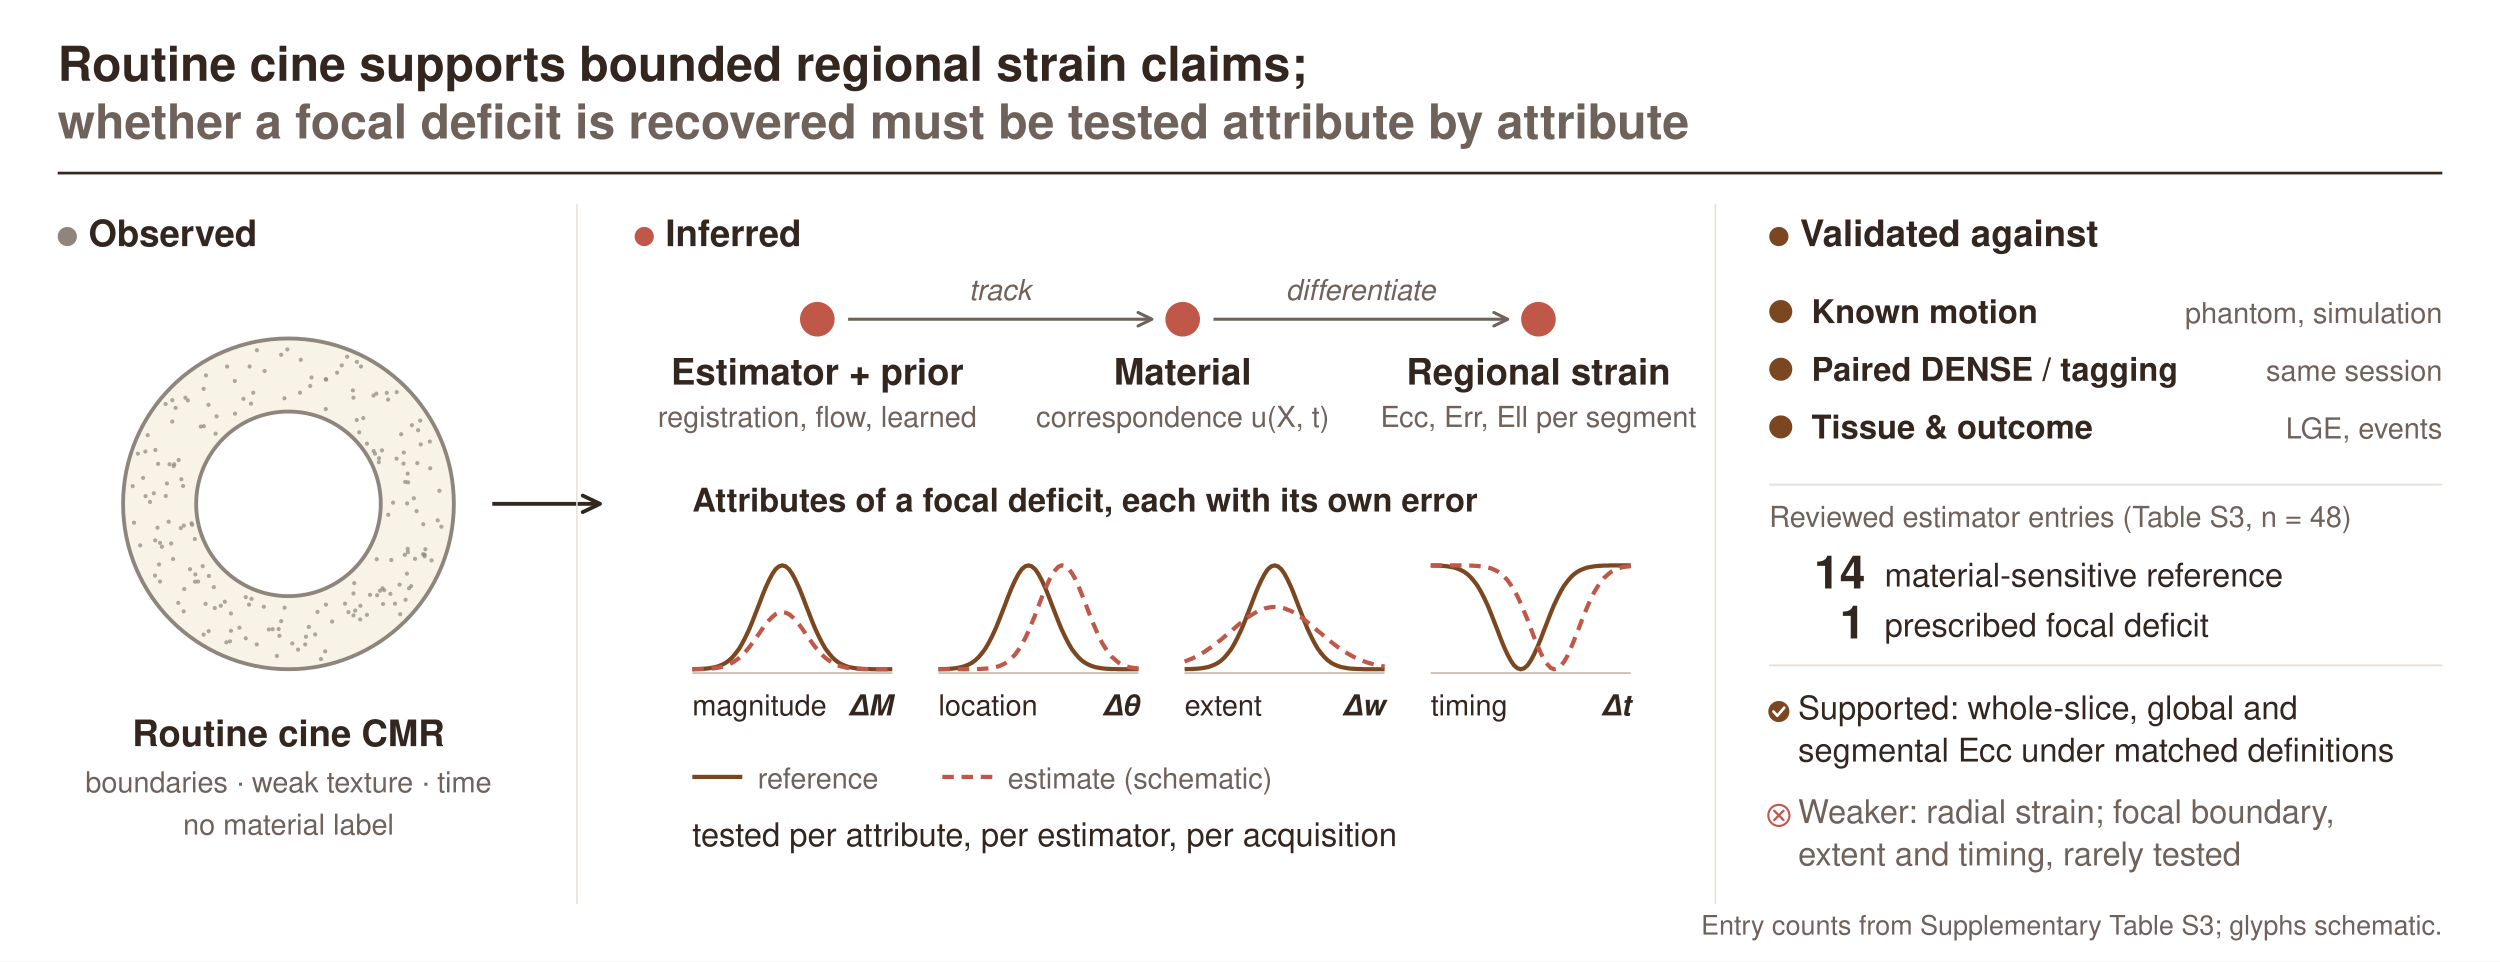
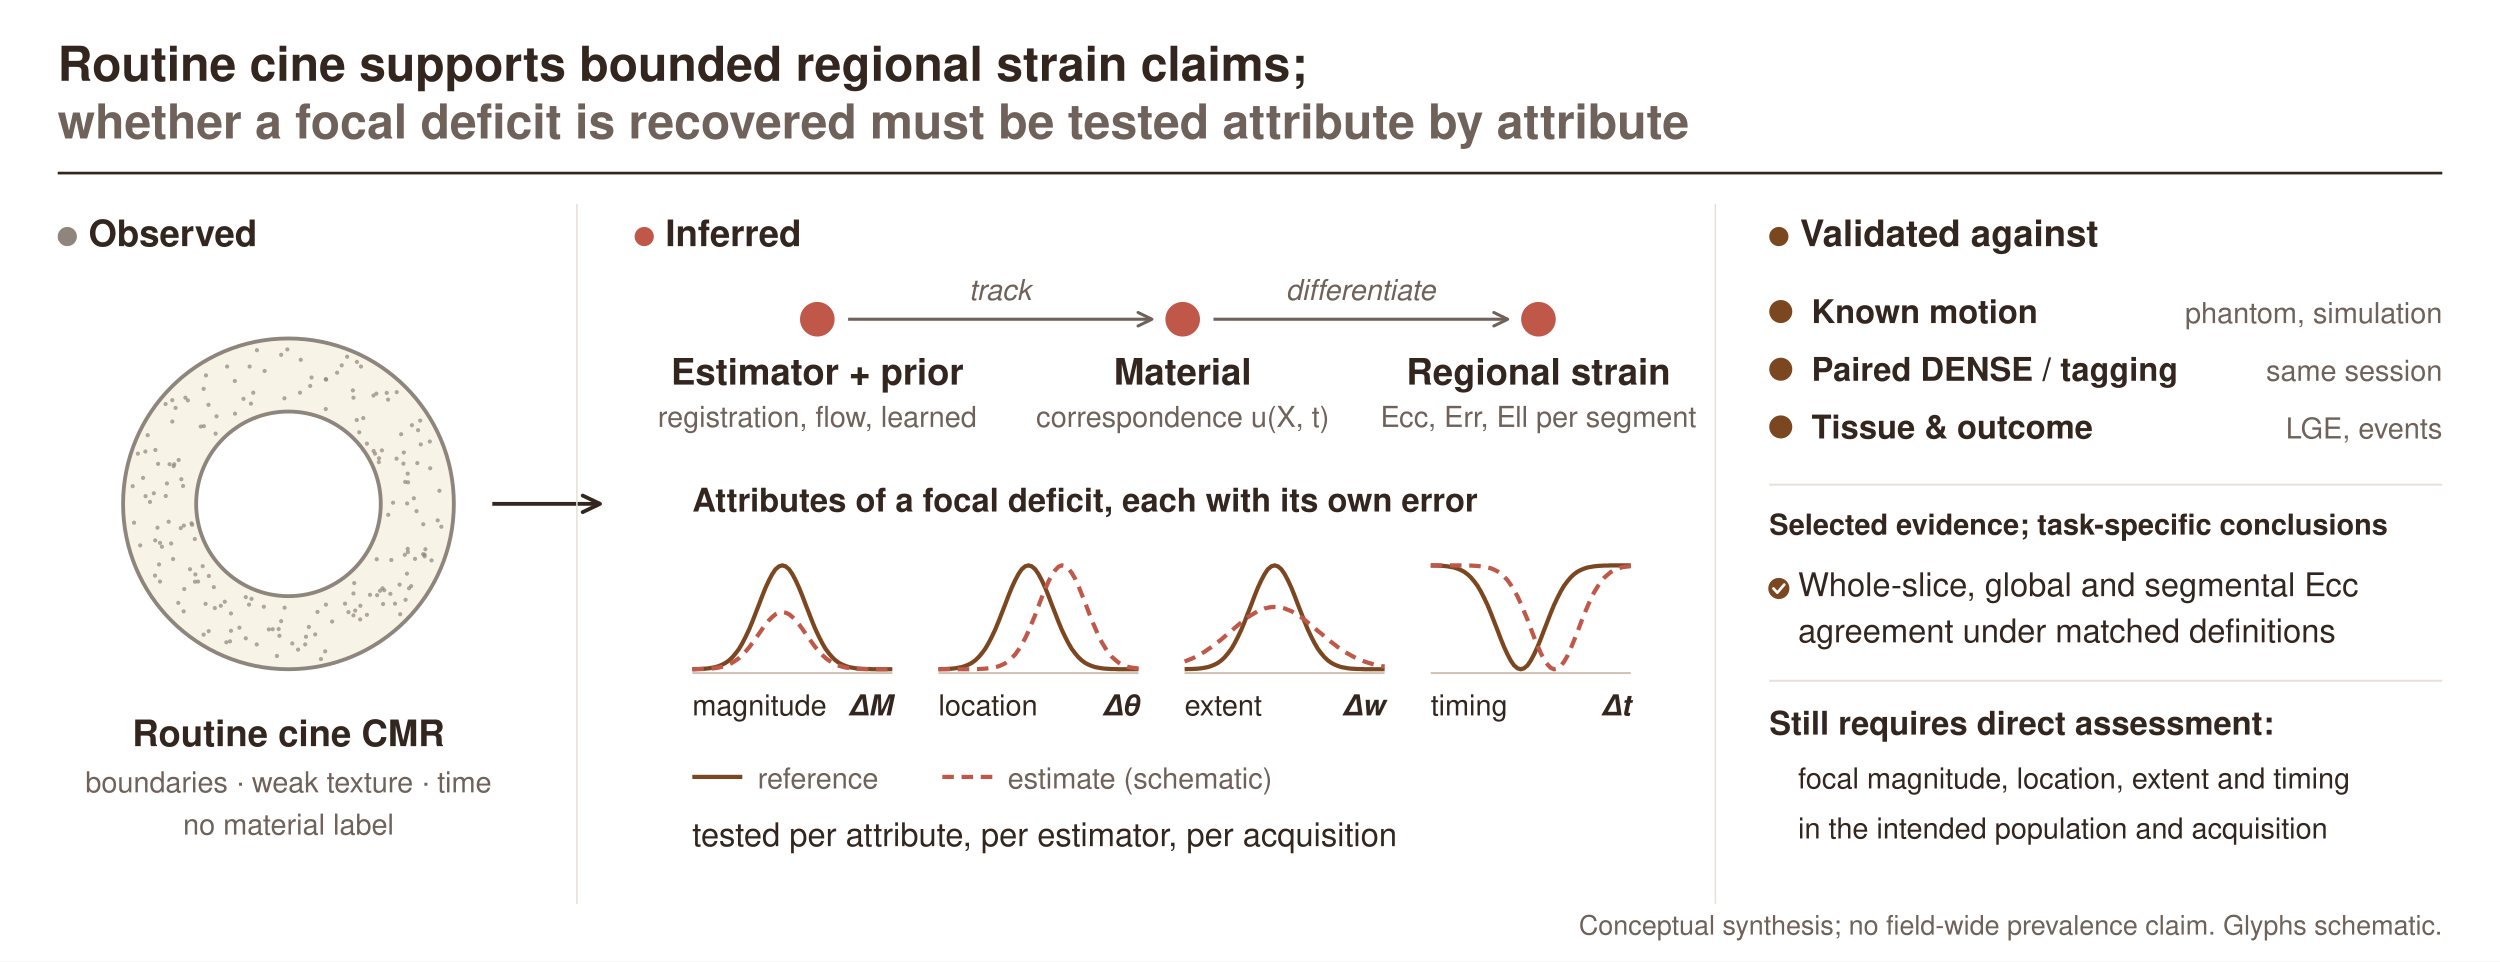
<svg xmlns="http://www.w3.org/2000/svg" width="737.008pt" height="283.465pt" viewBox="0 0 1300 500" font-family="Helvetica, Arial, 'Liberation Sans', sans-serif">
  <defs>
    <linearGradient id="cellDirect" x1="0" y1="0" x2="1" y2="1">
      <stop offset="0" stop-color="#8D6449" />
      <stop offset="1" stop-color="#5B3E2E" />
    </linearGradient>
    <pattern id="hatchInf" width="6" height="6" patternUnits="userSpaceOnUse" patternTransform="rotate(45)">
      <rect width="6" height="6" fill="#F8E0DA" />
      <line x1="0" y1="0" x2="0" y2="6" stroke="#C0584A" stroke-width="2" />
    </pattern>
  </defs>
  <rect x="0.0" y="0.0" width="1300.0" height="500.0" rx="0" fill="#FFFFFF" stroke="none" stroke-width="1.0" />
  <g transform="translate(0,0)">
    <text x="30.0" y="42.0" font-size="25" font-weight="700" fill="#33261F" text-anchor="start">Routine cine supports bounded regional strain claims;</text>
    <text x="30.0" y="72.0" font-size="25" font-weight="700" fill="#6F625A" text-anchor="start">whether a focal deficit is recovered must be tested attribute by attribute</text>
    <line x1="30.0" y1="90.0" x2="1270.0" y2="90.0" stroke="#33261F" stroke-width="1.4" />
    <circle cx="35.0" cy="123.0" r="5.0" fill="#8E857D" stroke="none" stroke-width="1.0" />
    <text x="46.0" y="128.0" font-size="19" font-weight="700" fill="#33261F" text-anchor="start">Observed</text>
    <path d="M236 262 A86 86 0 1 0 64 262 A86 86 0 1 0 236 262 Z M198 262 A48 48 0 1 1 102 262 A48 48 0 1 1 198 262 Z" stroke="none" stroke-width="1.0" fill="#F8F3E7" fill-rule="evenodd" />
    <circle cx="150.0" cy="262.0" r="86.0" fill="none" stroke="#8E857D" stroke-width="2" />
    <circle cx="150.0" cy="262.0" r="48.0" fill="none" stroke="#8E857D" stroke-width="2" />
    <circle cx="212.0" cy="246.3" r="1.1" fill="#8E857D" stroke="none" stroke-width="1.0" opacity="0.7" />
    <circle cx="101.6" cy="298.7" r="1.1" fill="#8E857D" stroke="none" stroke-width="1.0" opacity="0.7" />
    <circle cx="88.2" cy="241.4" r="1.1" fill="#8E857D" stroke="none" stroke-width="1.0" opacity="0.7" />
    <circle cx="165.1" cy="318.2" r="1.1" fill="#8E857D" stroke="none" stroke-width="1.0" opacity="0.7" />
    <circle cx="129.8" cy="190.6" r="1.1" fill="#8E857D" stroke="none" stroke-width="1.0" opacity="0.7" />
    <circle cx="101.4" cy="302.5" r="1.1" fill="#8E857D" stroke="none" stroke-width="1.0" opacity="0.7" />
    <circle cx="116.9" cy="312.9" r="1.1" fill="#8E857D" stroke="none" stroke-width="1.0" opacity="0.7" />
    <circle cx="216.6" cy="265.8" r="1.1" fill="#8E857D" stroke="none" stroke-width="1.0" opacity="0.7" />
    <circle cx="80.7" cy="281.0" r="1.1" fill="#8E857D" stroke="none" stroke-width="1.0" opacity="0.7" />
    <circle cx="187.4" cy="315.0" r="1.1" fill="#8E857D" stroke="none" stroke-width="1.0" opacity="0.7" />
    <circle cx="92.7" cy="313.5" r="1.1" fill="#8E857D" stroke="none" stroke-width="1.0" opacity="0.7" />
    <circle cx="124.5" cy="326.4" r="1.1" fill="#8E857D" stroke="none" stroke-width="1.0" opacity="0.7" />
    <circle cx="227.6" cy="270.6" r="1.1" fill="#8E857D" stroke="none" stroke-width="1.0" opacity="0.7" />
    <circle cx="210.7" cy="250.6" r="1.1" fill="#8E857D" stroke="none" stroke-width="1.0" opacity="0.7" />
    <circle cx="137.2" cy="315.5" r="1.1" fill="#8E857D" stroke="none" stroke-width="1.0" opacity="0.7" />
    <circle cx="82.2" cy="241.2" r="1.1" fill="#8E857D" stroke="none" stroke-width="1.0" opacity="0.7" />
    <circle cx="94.0" cy="274.6" r="1.1" fill="#8E857D" stroke="none" stroke-width="1.0" opacity="0.7" />
    <circle cx="158.7" cy="335.1" r="1.1" fill="#8E857D" stroke="none" stroke-width="1.0" opacity="0.7" />
    <circle cx="212.1" cy="287.1" r="1.1" fill="#8E857D" stroke="none" stroke-width="1.0" opacity="0.7" />
    <circle cx="229.5" cy="273.9" r="1.1" fill="#8E857D" stroke="none" stroke-width="1.0" opacity="0.7" />
    <circle cx="206.2" cy="238.5" r="1.1" fill="#8E857D" stroke="none" stroke-width="1.0" opacity="0.7" />
    <circle cx="215.2" cy="259.1" r="1.1" fill="#8E857D" stroke="none" stroke-width="1.0" opacity="0.7" />
    <circle cx="214.2" cy="221.1" r="1.1" fill="#8E857D" stroke="none" stroke-width="1.0" opacity="0.7" />
    <circle cx="194.3" cy="234.5" r="1.1" fill="#8E857D" stroke="none" stroke-width="1.0" opacity="0.7" />
    <circle cx="212.2" cy="250.8" r="1.1" fill="#8E857D" stroke="none" stroke-width="1.0" opacity="0.7" />
    <circle cx="69.7" cy="271.8" r="1.1" fill="#8E857D" stroke="none" stroke-width="1.0" opacity="0.7" />
    <circle cx="114.8" cy="315.0" r="1.1" fill="#8E857D" stroke="none" stroke-width="1.0" opacity="0.7" />
    <circle cx="194.2" cy="205.7" r="1.1" fill="#8E857D" stroke="none" stroke-width="1.0" opacity="0.7" />
    <circle cx="106.0" cy="221.6" r="1.1" fill="#8E857D" stroke="none" stroke-width="1.0" opacity="0.7" />
    <circle cx="84.2" cy="284.3" r="1.1" fill="#8E857D" stroke="none" stroke-width="1.0" opacity="0.7" />
    <circle cx="204.4" cy="261.4" r="1.1" fill="#8E857D" stroke="none" stroke-width="1.0" opacity="0.7" />
    <circle cx="197.0" cy="240.3" r="1.1" fill="#8E857D" stroke="none" stroke-width="1.0" opacity="0.7" />
    <circle cx="81.9" cy="274.4" r="1.1" fill="#8E857D" stroke="none" stroke-width="1.0" opacity="0.7" />
    <circle cx="130.5" cy="209.9" r="1.1" fill="#8E857D" stroke="none" stroke-width="1.0" opacity="0.7" />
    <circle cx="152.0" cy="334.6" r="1.1" fill="#8E857D" stroke="none" stroke-width="1.0" opacity="0.7" />
    <circle cx="131.7" cy="204.2" r="1.1" fill="#8E857D" stroke="none" stroke-width="1.0" opacity="0.7" />
    <circle cx="208.1" cy="319.4" r="1.1" fill="#8E857D" stroke="none" stroke-width="1.0" opacity="0.7" />
    <circle cx="188.9" cy="217.4" r="1.1" fill="#8E857D" stroke="none" stroke-width="1.0" opacity="0.7" />
    <circle cx="112.6" cy="216.5" r="1.1" fill="#8E857D" stroke="none" stroke-width="1.0" opacity="0.7" />
    <circle cx="117.7" cy="334.0" r="1.1" fill="#8E857D" stroke="none" stroke-width="1.0" opacity="0.7" />
    <circle cx="218.5" cy="218.7" r="1.1" fill="#8E857D" stroke="none" stroke-width="1.0" opacity="0.7" />
    <circle cx="92.9" cy="239.2" r="1.1" fill="#8E857D" stroke="none" stroke-width="1.0" opacity="0.7" />
    <circle cx="95.6" cy="273.3" r="1.1" fill="#8E857D" stroke="none" stroke-width="1.0" opacity="0.7" />
    <circle cx="118.1" cy="190.6" r="1.1" fill="#8E857D" stroke="none" stroke-width="1.0" opacity="0.7" />
    <circle cx="144.0" cy="341.1" r="1.1" fill="#8E857D" stroke="none" stroke-width="1.0" opacity="0.7" />
    <circle cx="211.7" cy="261.8" r="1.1" fill="#8E857D" stroke="none" stroke-width="1.0" opacity="0.7" />
    <circle cx="126.6" cy="207.4" r="1.1" fill="#8E857D" stroke="none" stroke-width="1.0" opacity="0.7" />
    <circle cx="220.8" cy="289.3" r="1.1" fill="#8E857D" stroke="none" stroke-width="1.0" opacity="0.7" />
    <circle cx="87.7" cy="271.3" r="1.1" fill="#8E857D" stroke="none" stroke-width="1.0" opacity="0.7" />
    <circle cx="160.6" cy="326.0" r="1.1" fill="#8E857D" stroke="none" stroke-width="1.0" opacity="0.7" />
    <circle cx="203.0" cy="308.8" r="1.1" fill="#8E857D" stroke="none" stroke-width="1.0" opacity="0.7" />
    <circle cx="91.3" cy="212.1" r="1.1" fill="#8E857D" stroke="none" stroke-width="1.0" opacity="0.7" />
    <circle cx="192.4" cy="309.3" r="1.1" fill="#8E857D" stroke="none" stroke-width="1.0" opacity="0.7" />
    <circle cx="80.6" cy="299.3" r="1.1" fill="#8E857D" stroke="none" stroke-width="1.0" opacity="0.7" />
    <circle cx="209.8" cy="241.1" r="1.1" fill="#8E857D" stroke="none" stroke-width="1.0" opacity="0.7" />
    <circle cx="127.8" cy="331.9" r="1.1" fill="#8E857D" stroke="none" stroke-width="1.0" opacity="0.7" />
    <circle cx="183.8" cy="320.0" r="1.1" fill="#8E857D" stroke="none" stroke-width="1.0" opacity="0.7" />
    <circle cx="108.4" cy="210.5" r="1.1" fill="#8E857D" stroke="none" stroke-width="1.0" opacity="0.7" />
    <circle cx="133.5" cy="335.1" r="1.1" fill="#8E857D" stroke="none" stroke-width="1.0" opacity="0.7" />
    <circle cx="217.4" cy="223.7" r="1.1" fill="#8E857D" stroke="none" stroke-width="1.0" opacity="0.7" />
    <circle cx="169.6" cy="197.4" r="1.1" fill="#8E857D" stroke="none" stroke-width="1.0" opacity="0.7" />
    <circle cx="175.3" cy="193.8" r="1.1" fill="#8E857D" stroke="none" stroke-width="1.0" opacity="0.7" />
    <circle cx="169.1" cy="338.7" r="1.1" fill="#8E857D" stroke="none" stroke-width="1.0" opacity="0.7" />
    <circle cx="83.2" cy="302.4" r="1.1" fill="#8E857D" stroke="none" stroke-width="1.0" opacity="0.7" />
    <circle cx="162.0" cy="196.3" r="1.1" fill="#8E857D" stroke="none" stroke-width="1.0" opacity="0.7" />
    <circle cx="130.8" cy="311.4" r="1.1" fill="#8E857D" stroke="none" stroke-width="1.0" opacity="0.7" />
    <circle cx="80.0" cy="256.5" r="1.1" fill="#8E857D" stroke="none" stroke-width="1.0" opacity="0.7" />
    <circle cx="86.2" cy="257.9" r="1.1" fill="#8E857D" stroke="none" stroke-width="1.0" opacity="0.7" />
    <circle cx="148.0" cy="316.0" r="1.1" fill="#8E857D" stroke="none" stroke-width="1.0" opacity="0.7" />
    <circle cx="184.2" cy="303.2" r="1.1" fill="#8E857D" stroke="none" stroke-width="1.0" opacity="0.7" />
    <circle cx="119.6" cy="333.5" r="1.1" fill="#8E857D" stroke="none" stroke-width="1.0" opacity="0.7" />
    <circle cx="104.4" cy="221.8" r="1.1" fill="#8E857D" stroke="none" stroke-width="1.0" opacity="0.7" />
    <circle cx="223.7" cy="243.5" r="1.1" fill="#8E857D" stroke="none" stroke-width="1.0" opacity="0.7" />
    <circle cx="75.6" cy="234.8" r="1.1" fill="#8E857D" stroke="none" stroke-width="1.0" opacity="0.7" />
    <circle cx="156.4" cy="187.1" r="1.1" fill="#8E857D" stroke="none" stroke-width="1.0" opacity="0.7" />
    <circle cx="210.5" cy="288.5" r="1.1" fill="#8E857D" stroke="none" stroke-width="1.0" opacity="0.7" />
    <circle cx="127.8" cy="310.5" r="1.1" fill="#8E857D" stroke="none" stroke-width="1.0" opacity="0.7" />
    <circle cx="224.4" cy="291.4" r="1.1" fill="#8E857D" stroke="none" stroke-width="1.0" opacity="0.7" />
    <circle cx="186.8" cy="224.8" r="1.1" fill="#8E857D" stroke="none" stroke-width="1.0" opacity="0.7" />
    <circle cx="196.1" cy="309.5" r="1.1" fill="#8E857D" stroke="none" stroke-width="1.0" opacity="0.7" />
    <circle cx="199.2" cy="314.1" r="1.1" fill="#8E857D" stroke="none" stroke-width="1.0" opacity="0.7" />
    <circle cx="220.0" cy="288.2" r="1.1" fill="#8E857D" stroke="none" stroke-width="1.0" opacity="0.7" />
    <circle cx="76.8" cy="226.3" r="1.1" fill="#8E857D" stroke="none" stroke-width="1.0" opacity="0.7" />
    <circle cx="141.8" cy="327.2" r="1.1" fill="#8E857D" stroke="none" stroke-width="1.0" opacity="0.7" />
    <circle cx="169.4" cy="212.7" r="1.1" fill="#8E857D" stroke="none" stroke-width="1.0" opacity="0.7" />
    <circle cx="105.9" cy="330.0" r="1.1" fill="#8E857D" stroke="none" stroke-width="1.0" opacity="0.7" />
    <circle cx="106.9" cy="314.0" r="1.1" fill="#8E857D" stroke="none" stroke-width="1.0" opacity="0.7" />
    <circle cx="197.6" cy="307.2" r="1.1" fill="#8E857D" stroke="none" stroke-width="1.0" opacity="0.7" />
    <circle cx="220.8" cy="288.4" r="1.1" fill="#8E857D" stroke="none" stroke-width="1.0" opacity="0.7" />
    <circle cx="172.7" cy="323.2" r="1.1" fill="#8E857D" stroke="none" stroke-width="1.0" opacity="0.7" />
    <circle cx="90.3" cy="242.4" r="1.1" fill="#8E857D" stroke="none" stroke-width="1.0" opacity="0.7" />
    <circle cx="122.1" cy="198.1" r="1.1" fill="#8E857D" stroke="none" stroke-width="1.0" opacity="0.7" />
    <circle cx="145.3" cy="330.6" r="1.1" fill="#8E857D" stroke="none" stroke-width="1.0" opacity="0.7" />
    <circle cx="185.6" cy="188.2" r="1.1" fill="#8E857D" stroke="none" stroke-width="1.0" opacity="0.7" />
    <circle cx="212.7" cy="305.9" r="1.1" fill="#8E857D" stroke="none" stroke-width="1.0" opacity="0.7" />
    <circle cx="78.0" cy="261.0" r="1.1" fill="#8E857D" stroke="none" stroke-width="1.0" opacity="0.7" />
    <circle cx="187.3" cy="322.1" r="1.1" fill="#8E857D" stroke="none" stroke-width="1.0" opacity="0.7" />
    <circle cx="195.9" cy="290.8" r="1.1" fill="#8E857D" stroke="none" stroke-width="1.0" opacity="0.7" />
    <circle cx="218.8" cy="231.1" r="1.1" fill="#8E857D" stroke="none" stroke-width="1.0" opacity="0.7" />
    <circle cx="220.1" cy="272.6" r="1.1" fill="#8E857D" stroke="none" stroke-width="1.0" opacity="0.7" />
    <circle cx="86.1" cy="210.1" r="1.1" fill="#8E857D" stroke="none" stroke-width="1.0" opacity="0.7" />
    <circle cx="120.1" cy="328.0" r="1.1" fill="#8E857D" stroke="none" stroke-width="1.0" opacity="0.7" />
    <circle cx="111.2" cy="305.3" r="1.1" fill="#8E857D" stroke="none" stroke-width="1.0" opacity="0.7" />
    <circle cx="228.5" cy="255.2" r="1.1" fill="#8E857D" stroke="none" stroke-width="1.0" opacity="0.7" />
    <circle cx="96.4" cy="206.8" r="1.1" fill="#8E857D" stroke="none" stroke-width="1.0" opacity="0.7" />
    <circle cx="95.5" cy="317.9" r="1.1" fill="#8E857D" stroke="none" stroke-width="1.0" opacity="0.7" />
    <circle cx="95.8" cy="306.3" r="1.1" fill="#8E857D" stroke="none" stroke-width="1.0" opacity="0.7" />
    <circle cx="120.1" cy="319.0" r="1.1" fill="#8E857D" stroke="none" stroke-width="1.0" opacity="0.7" />
    <circle cx="155.0" cy="337.8" r="1.1" fill="#8E857D" stroke="none" stroke-width="1.0" opacity="0.7" />
    <circle cx="211.6" cy="298.3" r="1.1" fill="#8E857D" stroke="none" stroke-width="1.0" opacity="0.7" />
    <circle cx="213.8" cy="304.8" r="1.1" fill="#8E857D" stroke="none" stroke-width="1.0" opacity="0.7" />
    <circle cx="89.0" cy="282.6" r="1.1" fill="#8E857D" stroke="none" stroke-width="1.0" opacity="0.7" />
    <circle cx="108.5" cy="328.2" r="1.1" fill="#8E857D" stroke="none" stroke-width="1.0" opacity="0.7" />
    <circle cx="80.8" cy="234.0" r="1.1" fill="#8E857D" stroke="none" stroke-width="1.0" opacity="0.7" />
    <circle cx="169.5" cy="314.4" r="1.1" fill="#8E857D" stroke="none" stroke-width="1.0" opacity="0.7" />
    <circle cx="197.1" cy="238.3" r="1.1" fill="#8E857D" stroke="none" stroke-width="1.0" opacity="0.7" />
    <circle cx="199.8" cy="306.9" r="1.1" fill="#8E857D" stroke="none" stroke-width="1.0" opacity="0.7" />
    <circle cx="183.5" cy="203.0" r="1.1" fill="#8E857D" stroke="none" stroke-width="1.0" opacity="0.7" />
    <circle cx="210.0" cy="235.3" r="1.1" fill="#8E857D" stroke="none" stroke-width="1.0" opacity="0.7" />
    <circle cx="98.8" cy="296.0" r="1.1" fill="#8E857D" stroke="none" stroke-width="1.0" opacity="0.7" />
    <circle cx="112.1" cy="225.5" r="1.1" fill="#8E857D" stroke="none" stroke-width="1.0" opacity="0.7" />
    <circle cx="221.2" cy="285.6" r="1.1" fill="#8E857D" stroke="none" stroke-width="1.0" opacity="0.7" />
    <circle cx="97.7" cy="208.2" r="1.1" fill="#8E857D" stroke="none" stroke-width="1.0" opacity="0.7" />
    <circle cx="90.6" cy="241.4" r="1.1" fill="#8E857D" stroke="none" stroke-width="1.0" opacity="0.7" />
    <circle cx="205.4" cy="313.9" r="1.1" fill="#8E857D" stroke="none" stroke-width="1.0" opacity="0.7" />
    <circle cx="181.2" cy="318.3" r="1.1" fill="#8E857D" stroke="none" stroke-width="1.0" opacity="0.7" />
    <circle cx="133.6" cy="182.1" r="1.1" fill="#8E857D" stroke="none" stroke-width="1.0" opacity="0.7" />
    <circle cx="223.5" cy="229.6" r="1.1" fill="#8E857D" stroke="none" stroke-width="1.0" opacity="0.7" />
    <circle cx="180.5" cy="185.5" r="1.1" fill="#8E857D" stroke="none" stroke-width="1.0" opacity="0.7" />
    <circle cx="215.8" cy="290.6" r="1.1" fill="#8E857D" stroke="none" stroke-width="1.0" opacity="0.7" />
    <circle cx="184.7" cy="317.5" r="1.1" fill="#8E857D" stroke="none" stroke-width="1.0" opacity="0.7" />
    <circle cx="101.3" cy="280.3" r="1.1" fill="#8E857D" stroke="none" stroke-width="1.0" opacity="0.7" />
    <circle cx="183.8" cy="308.6" r="1.1" fill="#8E857D" stroke="none" stroke-width="1.0" opacity="0.7" />
    <circle cx="139.8" cy="327.3" r="1.1" fill="#8E857D" stroke="none" stroke-width="1.0" opacity="0.7" />
    <circle cx="206.3" cy="203.9" r="1.1" fill="#8E857D" stroke="none" stroke-width="1.0" opacity="0.7" />
    <circle cx="99.6" cy="272.1" r="1.1" fill="#8E857D" stroke="none" stroke-width="1.0" opacity="0.7" />
    <circle cx="201.1" cy="204.3" r="1.1" fill="#8E857D" stroke="none" stroke-width="1.0" opacity="0.7" />
    <circle cx="217.0" cy="240.8" r="1.1" fill="#8E857D" stroke="none" stroke-width="1.0" opacity="0.7" />
    <circle cx="195.0" cy="235.9" r="1.1" fill="#8E857D" stroke="none" stroke-width="1.0" opacity="0.7" />
    <circle cx="72.9" cy="283.6" r="1.1" fill="#8E857D" stroke="none" stroke-width="1.0" opacity="0.7" />
    <circle cx="159.1" cy="331.1" r="1.1" fill="#8E857D" stroke="none" stroke-width="1.0" opacity="0.7" />
    <circle cx="212.0" cy="285.4" r="1.1" fill="#8E857D" stroke="none" stroke-width="1.0" opacity="0.7" />
    <circle cx="89.6" cy="219.2" r="1.1" fill="#8E857D" stroke="none" stroke-width="1.0" opacity="0.7" />
    <circle cx="166.9" cy="342.7" r="1.1" fill="#8E857D" stroke="none" stroke-width="1.0" opacity="0.7" />
    <circle cx="185.5" cy="218.4" r="1.1" fill="#8E857D" stroke="none" stroke-width="1.0" opacity="0.7" />
    <circle cx="94.3" cy="249.2" r="1.1" fill="#8E857D" stroke="none" stroke-width="1.0" opacity="0.7" />
    <circle cx="82.7" cy="293.5" r="1.1" fill="#8E857D" stroke="none" stroke-width="1.0" opacity="0.7" />
    <circle cx="107.1" cy="195.2" r="1.1" fill="#8E857D" stroke="none" stroke-width="1.0" opacity="0.7" />
    <circle cx="129.5" cy="314.4" r="1.1" fill="#8E857D" stroke="none" stroke-width="1.0" opacity="0.7" />
    <circle cx="86.8" cy="251.4" r="1.1" fill="#8E857D" stroke="none" stroke-width="1.0" opacity="0.7" />
    <circle cx="95.2" cy="252.7" r="1.1" fill="#8E857D" stroke="none" stroke-width="1.0" opacity="0.7" />
    <circle cx="208.6" cy="225.8" r="1.1" fill="#8E857D" stroke="none" stroke-width="1.0" opacity="0.7" />
    <circle cx="147.9" cy="207.1" r="1.1" fill="#8E857D" stroke="none" stroke-width="1.0" opacity="0.7" />
    <circle cx="103.0" cy="302.4" r="1.1" fill="#8E857D" stroke="none" stroke-width="1.0" opacity="0.7" />
    <circle cx="161.3" cy="200.7" r="1.1" fill="#8E857D" stroke="none" stroke-width="1.0" opacity="0.7" />
    <circle cx="83.2" cy="282.3" r="1.1" fill="#8E857D" stroke="none" stroke-width="1.0" opacity="0.7" />
    <circle cx="190.8" cy="230.7" r="1.1" fill="#8E857D" stroke="none" stroke-width="1.0" opacity="0.7" />
    <circle cx="146.2" cy="323.0" r="1.1" fill="#8E857D" stroke="none" stroke-width="1.0" opacity="0.7" />
    <circle cx="71.7" cy="235.9" r="1.1" fill="#8E857D" stroke="none" stroke-width="1.0" opacity="0.7" />
    <circle cx="183.8" cy="206.8" r="1.1" fill="#8E857D" stroke="none" stroke-width="1.0" opacity="0.7" />
    <circle cx="90.0" cy="290.7" r="1.1" fill="#8E857D" stroke="none" stroke-width="1.0" opacity="0.7" />
    <circle cx="111.7" cy="316.2" r="1.1" fill="#8E857D" stroke="none" stroke-width="1.0" opacity="0.7" />
    <circle cx="177.7" cy="190.0" r="1.1" fill="#8E857D" stroke="none" stroke-width="1.0" opacity="0.7" />
    <circle cx="190.8" cy="319.7" r="1.1" fill="#8E857D" stroke="none" stroke-width="1.0" opacity="0.7" />
    <circle cx="169.4" cy="197.1" r="1.1" fill="#8E857D" stroke="none" stroke-width="1.0" opacity="0.7" />
    <circle cx="149.4" cy="181.7" r="1.1" fill="#8E857D" stroke="none" stroke-width="1.0" opacity="0.7" />
    <circle cx="201.9" cy="267.7" r="1.1" fill="#8E857D" stroke="none" stroke-width="1.0" opacity="0.7" />
    <circle cx="163.9" cy="329.9" r="1.1" fill="#8E857D" stroke="none" stroke-width="1.0" opacity="0.7" />
    <circle cx="195.7" cy="204.7" r="1.1" fill="#8E857D" stroke="none" stroke-width="1.0" opacity="0.7" />
    <circle cx="69.0" cy="252.8" r="1.1" fill="#8E857D" stroke="none" stroke-width="1.0" opacity="0.7" />
    <circle cx="75.7" cy="258.0" r="1.1" fill="#8E857D" stroke="none" stroke-width="1.0" opacity="0.7" />
    <circle cx="201.8" cy="207.8" r="1.1" fill="#8E857D" stroke="none" stroke-width="1.0" opacity="0.7" />
    <circle cx="137.6" cy="192.9" r="1.1" fill="#8E857D" stroke="none" stroke-width="1.0" opacity="0.7" />
    <circle cx="210.9" cy="311.9" r="1.1" fill="#8E857D" stroke="none" stroke-width="1.0" opacity="0.7" />
    <circle cx="122.2" cy="215.1" r="1.1" fill="#8E857D" stroke="none" stroke-width="1.0" opacity="0.7" />
    <circle cx="108.6" cy="299.5" r="1.1" fill="#8E857D" stroke="none" stroke-width="1.0" opacity="0.7" />
    <circle cx="198.9" cy="305.9" r="1.1" fill="#8E857D" stroke="none" stroke-width="1.0" opacity="0.7" />
    <circle cx="89.6" cy="208.1" r="1.1" fill="#8E857D" stroke="none" stroke-width="1.0" opacity="0.7" />
    <circle cx="156.0" cy="204.2" r="1.1" fill="#8E857D" stroke="none" stroke-width="1.0" opacity="0.7" />
    <circle cx="144.9" cy="327.1" r="1.1" fill="#8E857D" stroke="none" stroke-width="1.0" opacity="0.7" />
    <circle cx="207.8" cy="304.0" r="1.1" fill="#8E857D" stroke="none" stroke-width="1.0" opacity="0.7" />
    <circle cx="146.2" cy="184.5" r="1.1" fill="#8E857D" stroke="none" stroke-width="1.0" opacity="0.7" />
    <circle cx="198.6" cy="234.2" r="1.1" fill="#8E857D" stroke="none" stroke-width="1.0" opacity="0.7" />
    <circle cx="105.4" cy="294.4" r="1.1" fill="#8E857D" stroke="none" stroke-width="1.0" opacity="0.7" />
    <circle cx="187.7" cy="190.6" r="1.1" fill="#8E857D" stroke="none" stroke-width="1.0" opacity="0.7" />
    <circle cx="179.4" cy="313.9" r="1.1" fill="#8E857D" stroke="none" stroke-width="1.0" opacity="0.7" />
    <circle cx="203.5" cy="291.2" r="1.1" fill="#8E857D" stroke="none" stroke-width="1.0" opacity="0.7" />
    <circle cx="74.4" cy="248.5" r="1.1" fill="#8E857D" stroke="none" stroke-width="1.0" opacity="0.7" />
    <circle cx="105.9" cy="202.2" r="1.1" fill="#8E857D" stroke="none" stroke-width="1.0" opacity="0.7" />
    <circle cx="99.9" cy="272.9" r="1.1" fill="#8E857D" stroke="none" stroke-width="1.0" opacity="0.7" />
    <text x="150.0" y="388.0" font-size="19" font-weight="700" fill="#33261F" text-anchor="middle">Routine cine CMR</text>
    <text x="150.0" y="412.0" font-size="15" font-weight="400" fill="#6F625A" text-anchor="middle">boundaries · weak texture · time</text>
    <text x="150.0" y="434.0" font-size="15" font-weight="400" fill="#6F625A" text-anchor="middle">no material label</text>
    <line x1="256.0" y1="262.0" x2="312.0" y2="262.0" stroke="#33261F" stroke-width="2" />
    <path d="M303.0 266.3 L312.0 262.0 L303.0 257.7" stroke="#33261F" stroke-width="2" fill="none" stroke-linecap="round" stroke-linejoin="round" />
    <line x1="300.0" y1="106.0" x2="300.0" y2="470.0" stroke="#E8DFD6" stroke-width="0.8" />
    <circle cx="335.0" cy="123.0" r="5.0" fill="#C0584A" stroke="none" stroke-width="1.0" />
    <text x="346.0" y="128.0" font-size="19" font-weight="700" fill="#33261F" text-anchor="start">Inferred</text>
    <circle cx="425.0" cy="166.0" r="9.0" fill="#C0584A" stroke="none" stroke-width="1.0" />
    <text x="425.0" y="200.0" font-size="19" font-weight="700" fill="#33261F" text-anchor="middle">Estimator + prior</text>
    <text x="425.0" y="222.0" font-size="15" font-weight="400" fill="#6F625A" text-anchor="middle">registration, flow, learned</text>
    <line x1="441.0" y1="166.0" x2="599.0" y2="166.0" stroke="#6F625A" stroke-width="1.6" />
    <path d="M591.8 169.5 L599.0 166.0 L591.8 162.5" stroke="#6F625A" stroke-width="1.6" fill="none" stroke-linecap="round" stroke-linejoin="round" />
    <text x="520.0" y="156.0" font-size="15" font-weight="400" fill="#6F625A" text-anchor="middle" font-style="italic">track</text>
    <circle cx="615.0" cy="166.0" r="9.0" fill="#C0584A" stroke="none" stroke-width="1.0" />
    <text x="615.0" y="200.0" font-size="19" font-weight="700" fill="#33261F" text-anchor="middle">Material</text>
    <text x="615.0" y="222.0" font-size="15" font-weight="400" fill="#6F625A" text-anchor="middle">correspondence u(X, t)</text>
    <line x1="631.0" y1="166.0" x2="784.0" y2="166.0" stroke="#6F625A" stroke-width="1.6" />
    <path d="M776.8 169.5 L784.0 166.0 L776.8 162.5" stroke="#6F625A" stroke-width="1.6" fill="none" stroke-linecap="round" stroke-linejoin="round" />
    <text x="707.5" y="156.0" font-size="15" font-weight="400" fill="#6F625A" text-anchor="middle" font-style="italic">differentiate</text>
    <circle cx="800.0" cy="166.0" r="9.0" fill="#C0584A" stroke="none" stroke-width="1.0" />
    <text x="800.0" y="200.0" font-size="19" font-weight="700" fill="#33261F" text-anchor="middle">Regional strain</text>
    <text x="800.0" y="222.0" font-size="15" font-weight="400" fill="#6F625A" text-anchor="middle">Ecc, Err, Ell per segment</text>
    <text x="360.0" y="266.0" font-size="17" font-weight="700" fill="#33261F" text-anchor="start">Attributes of a focal deficit, each with its own error</text>
    <line x1="360.0" y1="350.0" x2="464.0" y2="350.0" stroke="#CDBFB2" stroke-width="1" />
    <path d="M360.0 348.0 L361.7 347.9 L363.5 347.9 L365.2 347.8 L366.9 347.7 L368.7 347.5 L370.4 347.2 L372.1 346.9 L373.9 346.3 L375.6 345.6 L377.3 344.7 L379.1 343.4 L380.8 341.8 L382.5 339.8 L384.3 337.4 L386.0 334.5 L387.7 331.2 L389.5 327.4 L391.2 323.3 L392.9 318.9 L394.7 314.3 L396.4 309.8 L398.1 305.6 L399.9 301.7 L401.6 298.5 L403.3 296.0 L405.1 294.5 L406.8 294.0 L408.5 294.5 L410.3 296.0 L412.0 298.5 L413.7 301.7 L415.5 305.6 L417.2 309.8 L418.9 314.3 L420.7 318.9 L422.4 323.3 L424.1 327.4 L425.9 331.2 L427.6 334.5 L429.3 337.4 L431.1 339.8 L432.8 341.8 L434.5 343.4 L436.3 344.7 L438.0 345.6 L439.7 346.3 L441.5 346.9 L443.2 347.2 L444.9 347.5 L446.7 347.7 L448.4 347.8 L450.1 347.9 L451.9 347.9 L453.6 348.0 L455.3 348.0 L457.1 348.0 L458.8 348.0 L460.5 348.0 L462.3 348.0 L464.0 348.0" stroke="#7A4720" stroke-width="2.2" fill="none" />
    <path d="M360.0 348.0 L361.7 348.0 L363.5 347.9 L365.2 347.9 L366.9 347.8 L368.7 347.7 L370.4 347.6 L372.1 347.4 L373.9 347.1 L375.6 346.7 L377.3 346.2 L379.1 345.5 L380.8 344.6 L382.5 343.5 L384.3 342.2 L386.0 340.6 L387.7 338.8 L389.5 336.7 L391.2 334.4 L392.9 332.0 L394.7 329.5 L396.4 327.0 L398.1 324.7 L399.9 322.5 L401.6 320.8 L403.3 319.4 L405.1 318.6 L406.8 318.3 L408.5 318.6 L410.3 319.4 L412.0 320.8 L413.7 322.5 L415.5 324.7 L417.2 327.0 L418.9 329.5 L420.7 332.0 L422.4 334.4 L424.1 336.7 L425.9 338.8 L427.6 340.6 L429.3 342.2 L431.1 343.5 L432.8 344.6 L434.5 345.5 L436.3 346.2 L438.0 346.7 L439.7 347.1 L441.5 347.4 L443.2 347.6 L444.9 347.7 L446.7 347.8 L448.4 347.9 L450.1 347.9 L451.9 348.0 L453.6 348.0 L455.3 348.0 L457.1 348.0 L458.8 348.0 L460.5 348.0 L462.3 348.0 L464.0 348.0" stroke="#C0584A" stroke-width="2.2" fill="none" stroke-dasharray="6 4" />
    <text x="360.0" y="372.0" font-size="15" font-weight="400" fill="#33261F" text-anchor="start">magnitude</text>
    <text x="464.0" y="372.0" font-size="15" font-weight="700" fill="#33261F" text-anchor="end" font-style="italic">ΔM</text>
    <line x1="488.0" y1="350.0" x2="592.0" y2="350.0" stroke="#CDBFB2" stroke-width="1" />
    <path d="M488.0 348.0 L489.7 347.9 L491.5 347.9 L493.2 347.8 L494.9 347.7 L496.7 347.5 L498.4 347.2 L500.1 346.9 L501.9 346.3 L503.6 345.6 L505.3 344.7 L507.1 343.4 L508.8 341.8 L510.5 339.8 L512.3 337.4 L514.0 334.5 L515.7 331.2 L517.5 327.4 L519.2 323.3 L520.9 318.9 L522.7 314.3 L524.4 309.8 L526.1 305.6 L527.9 301.7 L529.6 298.5 L531.3 296.0 L533.1 294.5 L534.8 294.0 L536.5 294.5 L538.3 296.0 L540.0 298.5 L541.7 301.7 L543.5 305.6 L545.2 309.8 L546.9 314.3 L548.7 318.9 L550.4 323.3 L552.1 327.4 L553.9 331.2 L555.6 334.5 L557.3 337.4 L559.1 339.8 L560.8 341.8 L562.5 343.4 L564.3 344.7 L566.0 345.6 L567.7 346.3 L569.5 346.9 L571.2 347.2 L572.9 347.5 L574.7 347.7 L576.4 347.8 L578.1 347.9 L579.9 347.9 L581.6 348.0 L583.3 348.0 L585.1 348.0 L586.8 348.0 L588.5 348.0 L590.3 348.0 L592.0 348.0" stroke="#7A4720" stroke-width="2.2" fill="none" />
    <path d="M488.0 348.0 L489.7 348.0 L491.5 348.0 L493.2 348.0 L494.9 348.0 L496.7 348.0 L498.4 348.0 L500.1 348.0 L501.9 348.0 L503.6 348.0 L505.3 348.0 L507.1 347.9 L508.8 347.9 L510.5 347.8 L512.3 347.7 L514.0 347.5 L515.7 347.3 L517.5 346.9 L519.2 346.5 L520.9 345.8 L522.7 344.9 L524.4 343.7 L526.1 342.2 L527.9 340.3 L529.6 337.9 L531.3 335.1 L533.1 331.9 L534.8 328.2 L536.5 324.1 L538.3 319.8 L540.0 315.2 L541.7 310.7 L543.5 306.4 L545.2 302.4 L546.9 299.1 L548.7 296.5 L550.4 294.7 L552.1 294.0 L553.9 294.3 L555.6 295.7 L557.3 297.9 L559.1 301.0 L560.8 304.8 L562.5 309.0 L564.3 313.4 L566.0 318.0 L567.7 322.4 L569.5 326.6 L571.2 330.5 L572.9 333.9 L574.7 336.9 L576.4 339.4 L578.1 341.5 L579.9 343.1 L581.6 344.5 L583.3 345.5 L585.1 346.2 L586.8 346.8 L588.5 347.2 L590.3 347.4 L592.0 347.6" stroke="#C0584A" stroke-width="2.2" fill="none" stroke-dasharray="6 4" />
    <text x="488.0" y="372.0" font-size="15" font-weight="400" fill="#33261F" text-anchor="start">location</text>
    <text x="592.0" y="372.0" font-size="15" font-weight="700" fill="#33261F" text-anchor="end" font-style="italic">Δθ</text>
    <line x1="616.0" y1="350.0" x2="720.0" y2="350.0" stroke="#CDBFB2" stroke-width="1" />
    <path d="M616.0 348.0 L617.7 347.9 L619.5 347.9 L621.2 347.8 L622.9 347.7 L624.7 347.5 L626.4 347.2 L628.1 346.9 L629.9 346.3 L631.6 345.6 L633.3 344.7 L635.1 343.4 L636.8 341.8 L638.5 339.8 L640.3 337.4 L642.0 334.5 L643.7 331.2 L645.5 327.4 L647.2 323.3 L648.9 318.9 L650.7 314.3 L652.4 309.8 L654.1 305.6 L655.9 301.7 L657.6 298.5 L659.3 296.0 L661.1 294.5 L662.8 294.0 L664.5 294.5 L666.3 296.0 L668.0 298.5 L669.7 301.7 L671.5 305.6 L673.2 309.8 L674.9 314.3 L676.7 318.9 L678.4 323.3 L680.1 327.4 L681.9 331.2 L683.6 334.5 L685.3 337.4 L687.1 339.8 L688.8 341.8 L690.5 343.4 L692.3 344.7 L694.0 345.6 L695.7 346.3 L697.5 346.9 L699.2 347.2 L700.9 347.5 L702.7 347.7 L704.4 347.8 L706.1 347.9 L707.9 347.9 L709.6 348.0 L711.3 348.0 L713.1 348.0 L714.8 348.0 L716.5 348.0 L718.3 348.0 L720.0 348.0" stroke="#7A4720" stroke-width="2.2" fill="none" />
    <path d="M616.0 344.0 L617.7 343.3 L619.5 342.6 L621.2 341.8 L622.9 340.9 L624.7 339.9 L626.4 338.9 L628.1 337.7 L629.9 336.5 L631.6 335.2 L633.3 333.9 L635.1 332.5 L636.8 331.0 L638.5 329.5 L640.3 328.1 L642.0 326.6 L643.7 325.1 L645.5 323.7 L647.2 322.3 L648.9 321.0 L650.7 319.8 L652.4 318.8 L654.1 317.8 L655.9 317.1 L657.6 316.4 L659.3 316.0 L661.1 315.7 L662.8 315.6 L664.5 315.7 L666.3 316.0 L668.0 316.4 L669.7 317.1 L671.5 317.8 L673.2 318.8 L674.9 319.8 L676.7 321.0 L678.4 322.3 L680.1 323.7 L681.9 325.1 L683.6 326.6 L685.3 328.1 L687.1 329.5 L688.8 331.0 L690.5 332.5 L692.3 333.9 L694.0 335.2 L695.7 336.5 L697.5 337.7 L699.2 338.9 L700.9 339.9 L702.7 340.9 L704.4 341.8 L706.1 342.6 L707.9 343.3 L709.6 344.0 L711.3 344.6 L713.1 345.1 L714.8 345.6 L716.5 345.9 L718.3 346.3 L720.0 346.6" stroke="#C0584A" stroke-width="2.2" fill="none" stroke-dasharray="6 4" />
    <text x="616.0" y="372.0" font-size="15" font-weight="400" fill="#33261F" text-anchor="start">extent</text>
    <text x="720.0" y="372.0" font-size="15" font-weight="700" fill="#33261F" text-anchor="end" font-style="italic">Δw</text>
    <line x1="744.0" y1="350.0" x2="848.0" y2="350.0" stroke="#CDBFB2" stroke-width="1" />
    <path d="M744.0 294.0 L745.7 294.1 L747.5 294.1 L749.2 294.2 L750.9 294.3 L752.7 294.5 L754.4 294.8 L756.1 295.1 L757.9 295.7 L759.6 296.4 L761.3 297.3 L763.1 298.6 L764.8 300.2 L766.5 302.2 L768.3 304.6 L770.0 307.5 L771.7 310.8 L773.5 314.6 L775.2 318.7 L776.9 323.1 L778.7 327.7 L780.4 332.2 L782.1 336.4 L783.9 340.3 L785.6 343.5 L787.3 346.0 L789.1 347.5 L790.8 348.0 L792.5 347.5 L794.3 346.0 L796.0 343.5 L797.7 340.3 L799.5 336.4 L801.2 332.2 L802.9 327.7 L804.7 323.1 L806.4 318.7 L808.1 314.6 L809.9 310.8 L811.6 307.5 L813.3 304.6 L815.1 302.2 L816.8 300.2 L818.5 298.6 L820.3 297.3 L822.0 296.4 L823.7 295.7 L825.5 295.1 L827.2 294.8 L828.9 294.5 L830.7 294.3 L832.4 294.2 L834.1 294.1 L835.9 294.1 L837.6 294.0 L839.3 294.0 L841.1 294.0 L842.8 294.0 L844.5 294.0 L846.3 294.0 L848.0 294.0" stroke="#7A4720" stroke-width="2.2" fill="none" />
    <path d="M744.0 294.0 L745.7 294.0 L747.5 294.0 L749.2 294.0 L750.9 294.0 L752.7 294.0 L754.4 294.0 L756.1 294.0 L757.9 294.0 L759.6 294.0 L761.3 294.0 L763.1 294.1 L764.8 294.1 L766.5 294.2 L768.3 294.3 L770.0 294.5 L771.7 294.7 L773.5 295.1 L775.2 295.5 L776.9 296.2 L778.7 297.1 L780.4 298.3 L782.1 299.8 L783.9 301.7 L785.6 304.1 L787.3 306.9 L789.1 310.1 L790.8 313.8 L792.5 317.9 L794.3 322.2 L796.0 326.8 L797.7 331.3 L799.5 335.6 L801.2 339.6 L802.9 342.9 L804.7 345.5 L806.4 347.3 L808.1 348.0 L809.9 347.7 L811.6 346.3 L813.3 344.1 L815.1 341.0 L816.8 337.2 L818.5 333.0 L820.3 328.6 L822.0 324.0 L823.7 319.6 L825.5 315.4 L827.2 311.5 L828.9 308.1 L830.7 305.1 L832.4 302.6 L834.1 300.5 L835.9 298.9 L837.6 297.5 L839.3 296.5 L841.1 295.8 L842.8 295.2 L844.5 294.8 L846.3 294.6 L848.0 294.4" stroke="#C0584A" stroke-width="2.2" fill="none" stroke-dasharray="6 4" />
    <text x="744.0" y="372.0" font-size="15" font-weight="400" fill="#33261F" text-anchor="start">timing</text>
    <text x="848.0" y="372.0" font-size="15" font-weight="700" fill="#33261F" text-anchor="end" font-style="italic">Δt</text>
    <line x1="360.0" y1="404.0" x2="386.0" y2="404.0" stroke="#7A4720" stroke-width="2.2" />
    <text x="394.0" y="410.0" font-size="15" font-weight="400" fill="#6F625A" text-anchor="start">reference</text>
    <line x1="490.0" y1="404.0" x2="516.0" y2="404.0" stroke="#C0584A" stroke-width="2.2" stroke-dasharray="6 4" />
    <text x="524.0" y="410.0" font-size="15" font-weight="400" fill="#6F625A" text-anchor="start">estimate (schematic)</text>
    <text x="360.0" y="440.0" font-size="17" font-weight="400" fill="#33261F" text-anchor="start">tested per attribute, per estimator, per acquisition</text>
    <line x1="892.0" y1="106.0" x2="892.0" y2="470.0" stroke="#E8DFD6" stroke-width="0.8" />
    <circle cx="925.0" cy="123.0" r="5.0" fill="#7A4720" stroke="none" stroke-width="1.0" />
    <text x="936.0" y="128.0" font-size="19" font-weight="700" fill="#33261F" text-anchor="start">Validated against</text>
    <circle cx="926.0" cy="162.0" r="6.0" fill="#7A4720" stroke="none" stroke-width="1.0" />
    <text x="942.0" y="168.0" font-size="17" font-weight="700" fill="#33261F" text-anchor="start">Known motion</text>
    <text x="1270.0" y="168.0" font-size="15" font-weight="400" fill="#6F625A" text-anchor="end">phantom, simulation</text>
    <circle cx="926.0" cy="192.0" r="6.0" fill="#7A4720" stroke="none" stroke-width="1.0" />
    <text x="942.0" y="198.0" font-size="17" font-weight="700" fill="#33261F" text-anchor="start">Paired DENSE / tagging</text>
    <text x="1270.0" y="198.0" font-size="15" font-weight="400" fill="#6F625A" text-anchor="end">same session</text>
    <circle cx="926.0" cy="222.0" r="6.0" fill="#7A4720" stroke="none" stroke-width="1.0" />
    <text x="942.0" y="228.0" font-size="17" font-weight="700" fill="#33261F" text-anchor="start">Tissue &amp; outcome</text>
    <text x="1270.0" y="228.0" font-size="15" font-weight="400" fill="#6F625A" text-anchor="end">LGE, events</text>
    <line x1="920.0" y1="252.0" x2="1270.0" y2="252.0" stroke="#E8DFD6" stroke-width="1" />
-     <text x="920.0" y="274.0" font-size="15" font-weight="400" fill="#6F625A" text-anchor="start">Reviewed estimator entries (Table S3, n = 48)</text>
-     <text x="970.0" y="306.0" font-size="24" font-weight="700" fill="#33261F" text-anchor="end">14</text>
-     <text x="980.0" y="305.0" font-size="17" font-weight="400" fill="#33261F" text-anchor="start">material-sensitive reference</text>
-     <text x="970.0" y="332.0" font-size="24" font-weight="700" fill="#33261F" text-anchor="end">1</text>
-     <text x="980.0" y="331.0" font-size="17" font-weight="400" fill="#33261F" text-anchor="start">prescribed focal deficit</text>
-     <line x1="920.0" y1="346.0" x2="1270.0" y2="346.0" stroke="#E8DFD6" stroke-width="1" />
-     <circle cx="925.0" cy="370.0" r="5.5" fill="#7A4720" stroke="none" stroke-width="1.0" />
-     <path d="M922.2 370 l2 2.2 l3.6 -4.2" stroke="#FFFFFF" stroke-width="1.4" fill="none" stroke-linecap="round" stroke-linejoin="round" />
-     <text x="935.0" y="374.0" font-size="17" font-weight="400" fill="#33261F" text-anchor="start">Supported: whole-slice, global and</text>
-     <text x="935.0" y="396.0" font-size="17" font-weight="400" fill="#33261F" text-anchor="start">segmental Ecc under matched definitions</text>
-     <circle cx="925.0" cy="424.0" r="5.5" fill="#FFFFFF" stroke="#C0584A" stroke-width="1.1" />
-     <path d="M922.6 421.6 l4.8 4.8 M927.4 421.6 l-4.8 4.8" stroke="#C0584A" stroke-width="1.2" fill="none" stroke-linecap="round" />
-     <text x="935.0" y="428.0" font-size="17" font-weight="400" fill="#6F625A" text-anchor="start">Weaker: radial strain; focal boundary,</text>
-     <text x="935.0" y="450.0" font-size="17" font-weight="400" fill="#6F625A" text-anchor="start">extent and timing, rarely tested</text>
-     <text x="1270.0" y="486.0" font-size="14" font-weight="400" fill="#6F625A" text-anchor="end">Entry counts from Supplementary Table S3; glyphs schematic.</text>
+     <text x="920.0" y="278.0" font-size="15" font-weight="700" fill="#33261F" text-anchor="start">Selected evidence; task-specific conclusions</text>
+     <circle cx="925.0" cy="306.0" r="5.5" fill="#7A4720" stroke="none" stroke-width="1.0" />
+     <path d="M922.2 306 l2 2.2 l3.6 -4.2" stroke="#FFFFFF" stroke-width="1.4" fill="none" stroke-linecap="round" stroke-linejoin="round" />
+     <text x="935.0" y="310.0" font-size="17" font-weight="400" fill="#33261F" text-anchor="start">Whole-slice, global and segmental Ecc</text>
+     <text x="935.0" y="334.0" font-size="17" font-weight="400" fill="#33261F" text-anchor="start">agreement under matched definitions</text>
+     <line x1="920.0" y1="354.0" x2="1270.0" y2="354.0" stroke="#E8DFD6" stroke-width="1" />
+     <text x="920.0" y="382.0" font-size="17" font-weight="700" fill="#33261F" text-anchor="start">Still requires direct assessment:</text>
+     <text x="935.0" y="410.0" font-size="15" font-weight="400" fill="#33261F" text-anchor="start">focal magnitude, location, extent and timing</text>
+     <text x="935.0" y="436.0" font-size="15" font-weight="400" fill="#33261F" text-anchor="start">in the intended population and acquisition</text>
+     <text x="1270.0" y="486.0" font-size="14" font-weight="400" fill="#6F625A" text-anchor="end">Conceptual synthesis; no field-wide prevalence claim. Glyphs schematic.</text>
  </g>
</svg>
